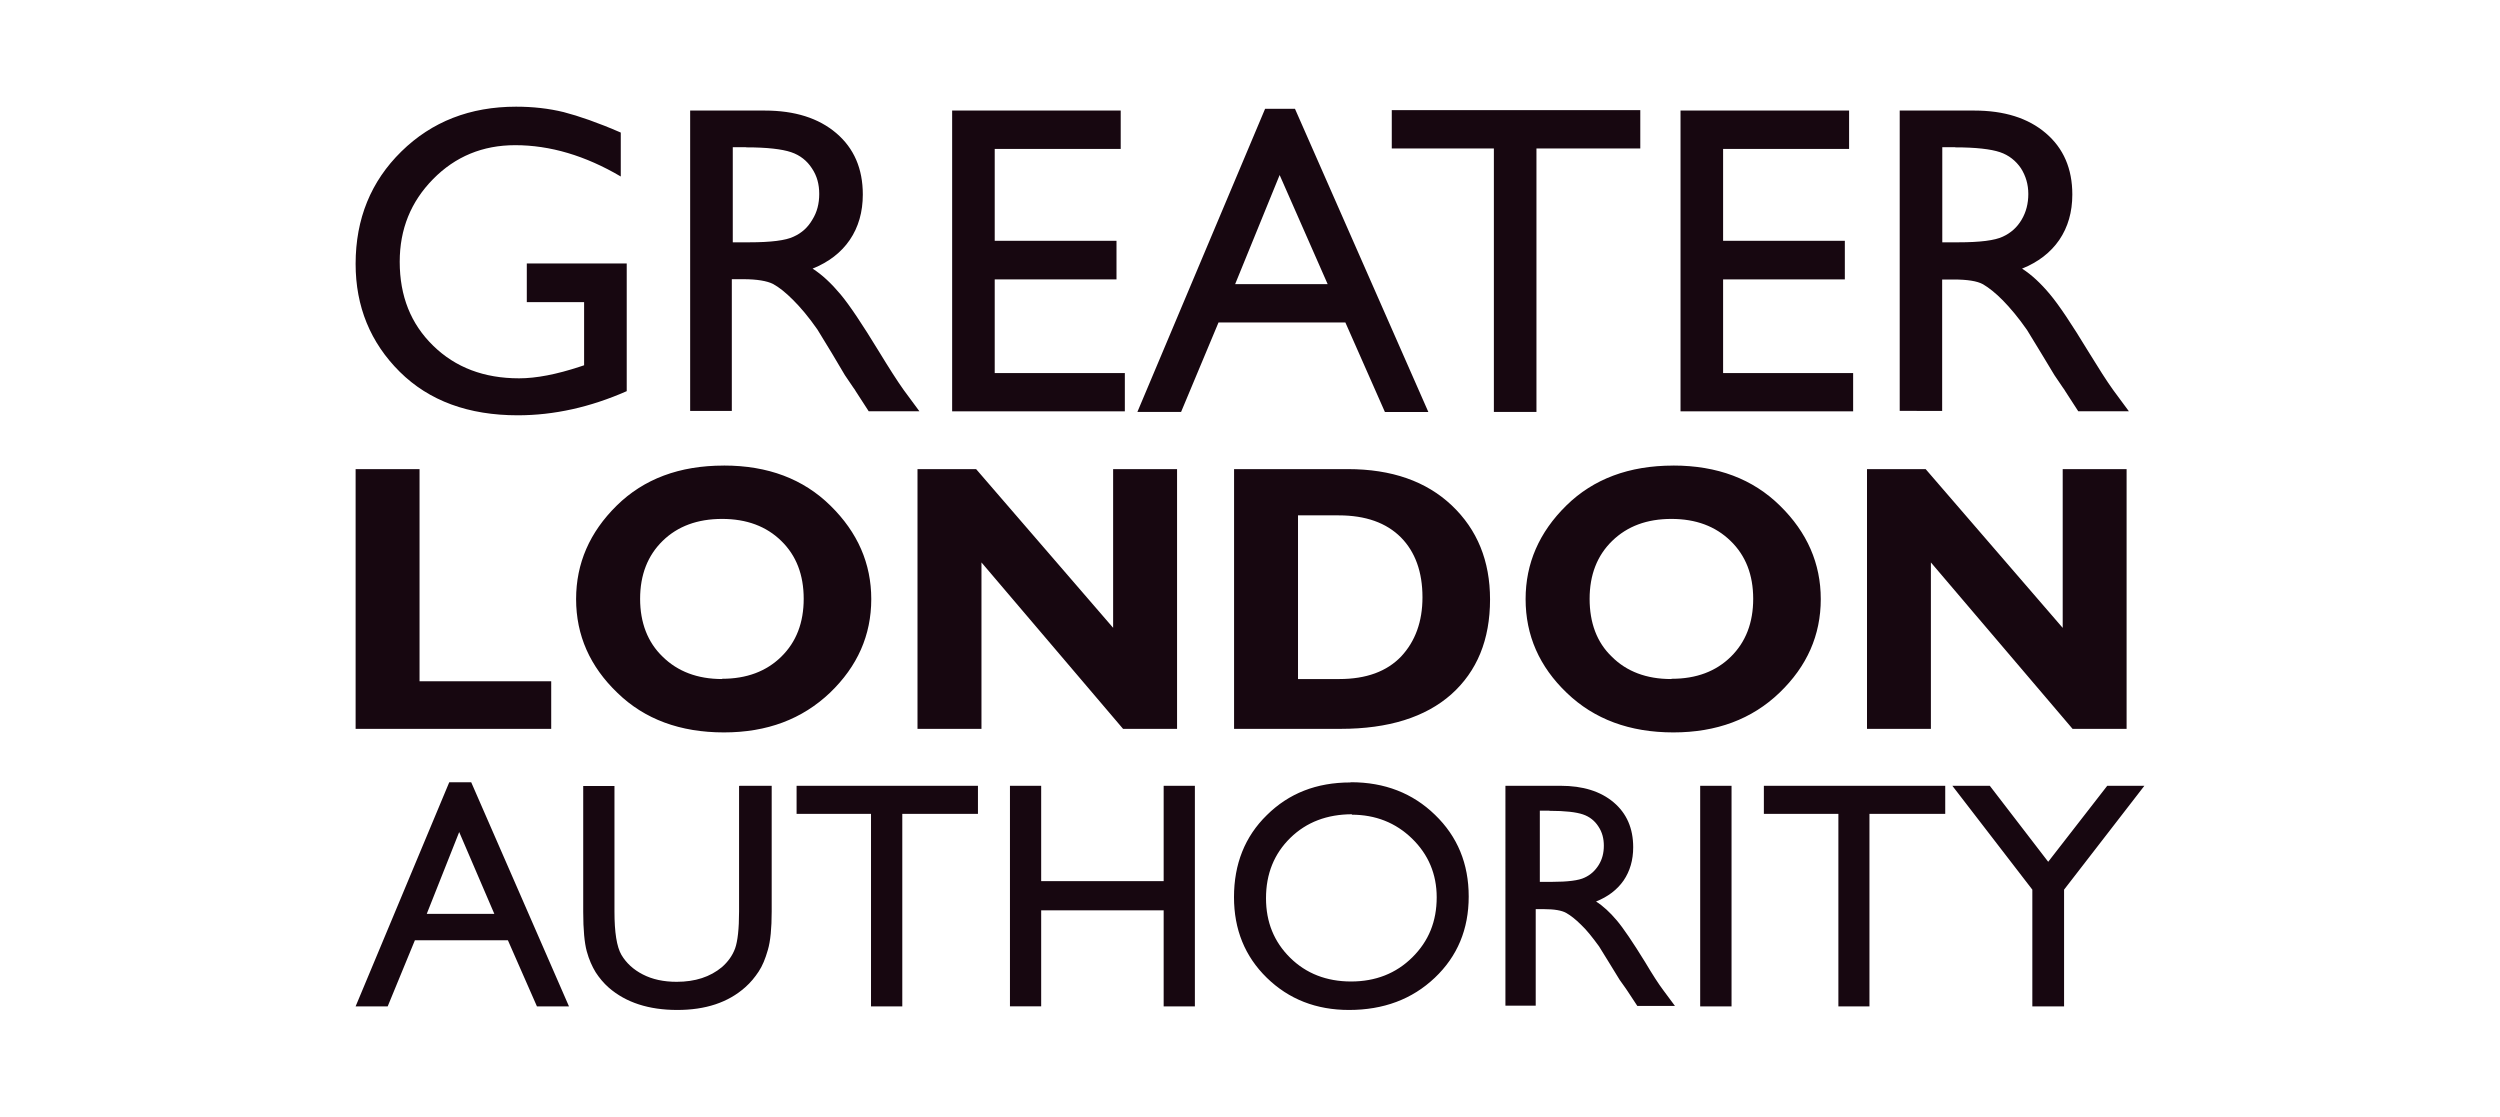
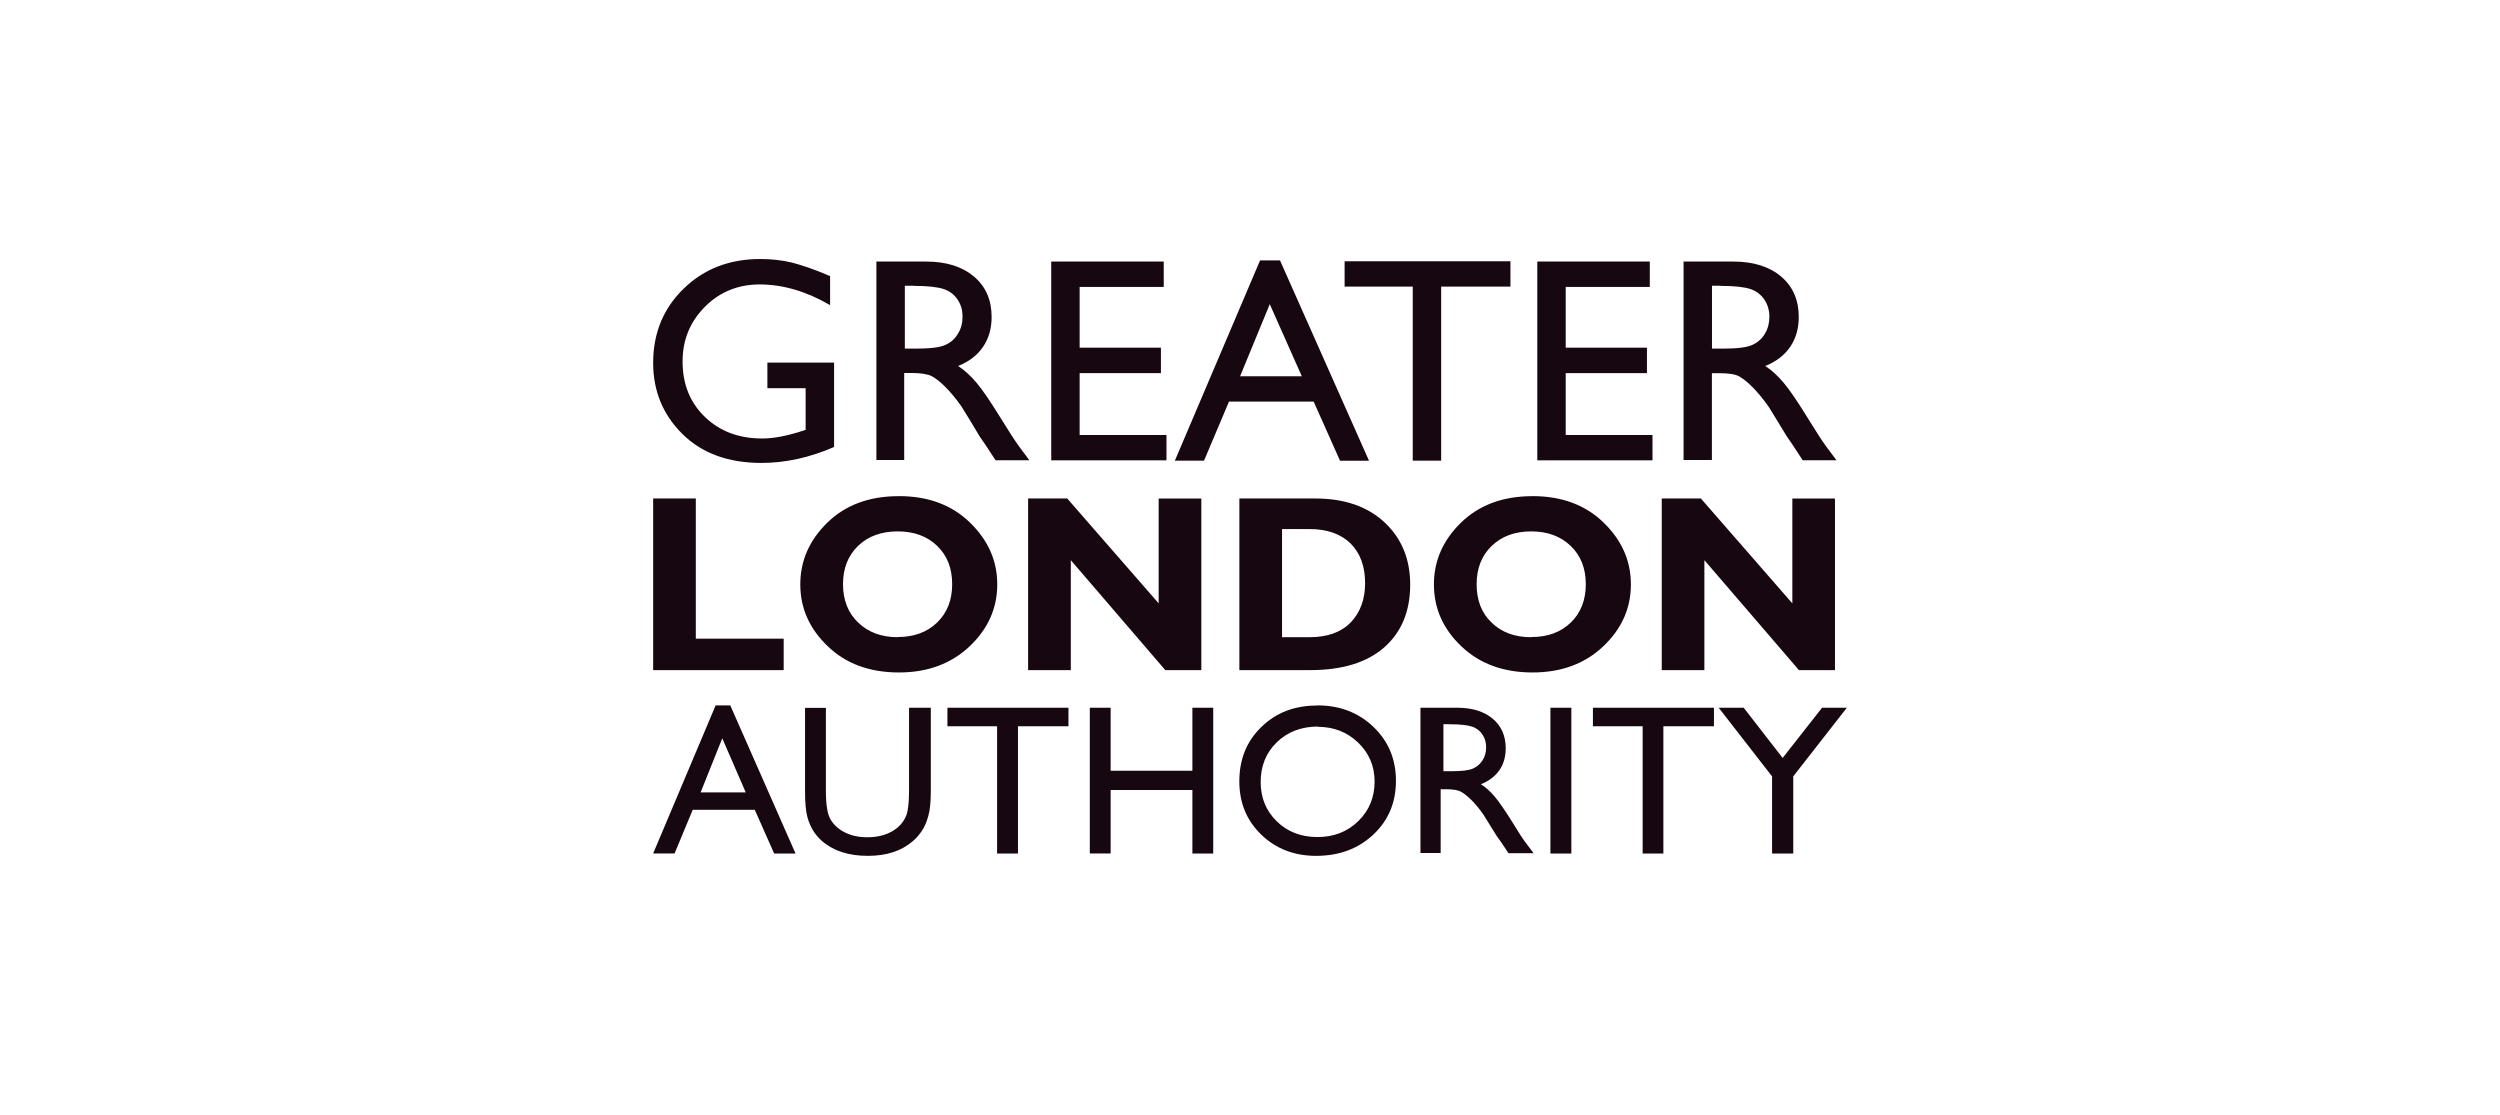
- <svg xmlns="http://www.w3.org/2000/svg" width="703px" height="314px" viewBox="0 0 703 314" version="1.1">
-   <g id="Artboard" stroke="none" stroke-width="1" fill="none" fill-rule="evenodd">
-     <path d="M379.87,219.963 C389.351,219.963 397.237,223.026 403.528,229.134 C409.855,235.243 413,242.891 413,252.108 C413,261.297 409.828,268.919 403.456,274.955 C397.094,280.991 389.029,284 379.35,284 C370.12,284 362.413,280.982 356.23,274.955 C350.047,268.919 347,261.351 347,252.279 C347,242.999 350.047,235.252 356.23,229.215 C362.413,223.089 370.21,220.026 379.709,220.026 L379.87,219.963 Z M217,220.964 L217,256.295 C217,261.056 216.641,264.686 215.924,267.111 C215.206,269.627 214.399,271.603 213.323,273.22 C212.247,274.837 211.081,276.274 209.557,277.622 C204.714,281.934 198.347,284 190.455,284 C182.474,284 176.017,281.934 171.174,277.712 C169.739,276.454 168.484,274.927 167.497,273.4 C166.511,271.783 165.614,269.806 164.986,267.471 C164.359,265.135 164,261.452 164,256.421 L164,221.017 L172.788,221.017 L172.788,256.322 C172.788,262.161 173.416,266.231 174.761,268.54 C176.107,270.785 178.08,272.645 180.77,274.019 C183.46,275.403 186.599,276.086 190.276,276.086 C195.477,276.086 199.692,274.711 203.01,271.953 C204.714,270.453 205.97,268.719 206.714,266.689 C207.431,264.659 207.826,261.209 207.826,256.304 L207.826,221 L208.176,220.964 L217,220.964 Z M559.532,220.964 L575.955,242.335 L592.557,220.964 L603,220.964 L580.418,250.169 L580.418,282.999 L571.493,282.999 L571.493,250.169 L549,220.964 L559.532,220.964 Z M547,220.973 L547,228.858 L525.691,228.858 L525.691,282.999 L516.953,282.999 L516.953,228.858 L496,228.858 L496,220.973 L547,220.973 Z M486.91,220.964 L486.91,282.999 L478.09,282.999 L478.09,220.964 L486.91,220.964 Z M336,220.964 L336,282.999 L327.221,282.999 L327.221,255.983 L292.779,255.983 L292.779,282.982 L284,282.982 L284,220.973 L292.779,220.973 L292.779,247.783 L327.221,247.783 L327.221,220.964 L336,220.964 Z M275,220.964 L275,228.858 L253.725,228.858 L253.725,282.999 L244.927,282.999 L244.927,228.858 L224,228.858 L224,220.964 L275,220.964 Z M126.332,219.963 L126.341,219.972 L132.503,219.972 L160,282.999 L150.99,282.999 L142.821,264.399 L116.668,264.399 L109.019,282.99 L100,282.99 L126.332,219.963 Z M438.834,220.964 C445.11,220.964 450.075,222.513 453.755,225.62 C457.427,228.727 459.253,232.927 459.253,238.246 C459.253,241.845 458.349,244.961 456.558,247.594 C454.75,250.191 452.173,252.161 448.809,253.504 C450.798,254.757 452.715,256.548 454.614,258.787 C456.513,261.025 459.163,264.965 462.59,270.517 C464.67,274.009 466.388,276.696 467.745,278.486 L471,282.874 L460.42,282.874 L457.707,278.755 C457.616,278.576 457.436,278.307 457.164,277.949 L455.446,275.531 L452.643,270.965 L449.659,266.129 C447.76,263.533 446.132,261.473 444.595,260.04 C443.057,258.518 441.701,257.444 440.435,256.727 C439.169,256.011 437.089,255.653 434.195,255.653 L431.844,255.653 L431.844,282.793 L423.325,282.793 L423.326,220.964 L438.834,220.964 Z M380.253,228.968 C373.179,228.968 367.377,231.184 362.839,235.615 C358.283,240.082 356,245.71 356,252.589 C356,259.289 358.256,264.828 362.767,269.295 C367.278,273.762 373.053,275.995 379.91,275.995 C386.767,275.995 392.541,273.762 397.143,269.206 C401.744,264.65 404,259.111 404,252.321 C404,245.799 401.654,240.26 397.053,235.794 C392.451,231.327 386.767,229.093 380.09,229.093 L380.253,228.968 Z M129.126,233.971 L120,256.984 L138.982,256.984 L139,256.966 L129.126,233.971 Z M435.623,227.968 L433,227.968 L433,247.979 L436.347,247.979 C440.869,247.979 443.945,247.586 445.573,246.79 C447.291,246.012 448.558,244.822 449.553,243.239 C450.548,241.647 451,239.835 451,237.813 C451,235.8 450.548,234.016 449.462,232.396 C448.467,230.841 447.02,229.651 445.121,229.011 C443.221,228.37 440.146,228.004 435.804,228.004 L435.623,227.968 Z M203.595,130.912 C215.927,130.912 225.91,134.682 233.546,142.211 C241.182,149.709 245,158.475 245,168.465 C245,178.603 241.129,187.368 233.388,194.803 C225.561,202.227 215.726,205.955 203.563,205.955 C191.295,205.955 181.248,202.259 173.634,194.845 C165.913,187.453 162,178.666 162,168.465 C162,158.432 165.807,149.667 173.422,142.169 C181.037,134.671 191.084,130.922 203.458,130.922 L203.595,130.912 Z M470.553,130.912 C482.9,130.912 492.897,134.682 500.542,142.211 C508.188,149.709 512,158.475 512,168.465 C512,178.603 508.135,187.368 500.383,194.803 C492.653,202.227 482.699,205.955 470.553,205.955 C458.29,205.955 448.294,202.259 440.585,194.845 C432.855,187.453 429,178.666 429,168.465 C429,158.432 432.812,149.667 440.437,142.169 C448.061,134.671 458.121,130.922 470.511,130.922 L470.553,130.912 Z M541.491,131.912 L580.032,176.56 L580.032,131.923 L598,131.923 L598,204.954 L582.807,204.954 L542.968,158.157 L542.968,204.954 L525,204.954 L525,131.912 L541.491,131.912 Z M378.976,131.912 C391.312,131.912 401.053,135.317 408.253,142.137 C415.421,148.937 419,157.739 419,168.554 C419,179.876 415.358,188.763 408.094,195.256 C400.82,201.686 390.444,204.954 376.965,204.954 L347.021,204.954 L347.021,131.923 L347,131.912 L378.976,131.912 Z M274.481,131.912 L313.011,176.539 L313.011,131.923 L330.989,131.923 L330.989,204.954 L315.805,204.954 L275.989,158.157 L275.989,204.954 L258,204.954 L258,131.912 L274.481,131.912 Z M117.975,131.912 L117.975,191.569 L155,191.569 L155,204.954 L100,204.954 L100,131.912 L117.975,131.912 Z M470,145.92 C463.111,145.92 457.599,147.973 453.359,152.09 C449.12,156.206 447,161.642 447,168.396 C447,175.097 449.014,180.628 453.253,184.67 C457.387,188.819 463.005,190.946 469.894,190.946 L470.148,190.872 C476.995,190.872 482.528,188.798 486.725,184.66 C490.912,180.533 493,175.108 493,168.385 C493,161.642 490.88,156.206 486.641,152.111 C482.401,147.984 476.889,145.92 470,145.92 Z M376.422,144.92 L365,144.92 L365,190.946 L376.632,190.946 C384.208,190.946 389.982,188.799 393.996,184.61 C397.999,180.317 400,174.766 400,167.959 C400,160.838 397.967,155.183 393.922,151.098 C389.835,147.014 384.04,144.92 376.422,144.92 Z M203.059,145.92 C196.139,145.92 190.561,147.973 186.345,152.09 C182.129,156.206 180,161.642 180,168.396 C180,175.097 182.129,180.628 186.345,184.67 C190.561,188.819 196.139,190.946 203.059,190.946 L203.059,190.872 C209.936,190.872 215.493,188.798 219.698,184.66 C223.913,180.533 226,175.108 226,168.385 C226,161.642 223.913,156.206 219.698,152.111 C215.493,147.984 209.936,145.92 203.059,145.92 Z M145.118,30 C149.834,30 154.281,30.489 158.52,31.529 C162.76,32.63 168.099,34.464 174.561,37.278 L174.561,49.631 C164.592,43.76 154.684,40.825 144.874,40.825 C135.735,40.825 128.038,44.005 121.783,50.365 C115.528,56.725 112.4,64.431 112.4,73.605 C112.4,83.267 115.528,91.095 121.808,97.211 C128.063,103.327 136.102,106.385 145.973,106.385 C150.762,106.385 156.48,105.284 163.151,103.082 L164.25,102.715 L164.25,84.968 L148.136,84.968 L148.136,74.082 L176.235,74.082 L176.235,109.993 C165.973,114.518 155.747,116.781 145.607,116.781 C131.765,116.781 120.684,112.745 112.413,104.55 C104.154,96.343 100,86.191 100,74.204 C100,61.532 104.3,51.001 112.865,42.598 C121.441,34.183 132.204,30 145.118,30 Z M364.147,30.599 L401.654,115.852 L389.437,115.852 L378.319,90.68 L342.645,90.68 L332.126,115.827 L319.836,115.827 L355.743,30.599 L364.147,30.599 Z M391.367,30.954 L391.416,30.966 L461.25,30.966 L461.25,41.754 L432.051,41.754 L432.051,115.827 L420.078,115.827 L420.078,41.754 L391.367,41.754 L391.367,30.954 Z M315.144,31.089 L315.144,41.877 L279.715,41.877 L279.715,67.721 L313.959,67.721 L313.959,78.571 L279.715,78.571 L279.715,104.905 L316.305,104.905 L316.305,115.668 L267.742,115.668 L267.742,31.089 L315.144,31.089 Z M519.965,31.089 L519.965,41.877 L484.536,41.877 L484.536,67.721 L518.768,67.721 L518.768,78.571 L484.536,78.571 L484.536,104.905 L521.102,104.905 L521.102,115.668 L472.563,115.668 L472.563,31.089 L519.965,31.089 Z M215.037,31.089 C223.491,31.089 230.186,33.205 235.171,37.449 C240.143,41.693 242.623,47.43 242.623,54.695 C242.623,59.612 241.402,63.869 238.958,67.465 C236.539,71.012 233.045,73.702 228.5,75.537 C231.188,77.25 233.778,79.696 236.344,82.754 C238.909,85.811 242.489,91.193 247.119,98.777 C250.027,103.547 252.373,107.216 254.12,109.663 L258.542,115.656 L244.285,115.656 L240.644,110.029 C240.522,109.785 240.278,109.418 239.911,108.929 L237.59,105.504 L233.888,99.266 L229.856,92.661 C227.413,89.138 225.092,86.423 223.015,84.344 C220.938,82.264 219.105,80.797 217.395,79.855 C215.684,78.999 212.874,78.509 208.965,78.509 L205.788,78.509 L205.788,115.546 L194.072,115.546 L194.072,31.089 L215.037,31.089 Z M555.151,31.089 C563.605,31.089 570.325,33.205 575.285,37.449 C580.257,41.693 582.737,47.43 582.737,54.695 C582.737,59.612 581.515,63.869 579.072,67.465 C576.629,71.012 573.159,73.702 568.602,75.537 C571.29,77.25 573.892,79.696 576.445,82.754 C579.011,85.811 582.591,91.193 587.196,98.777 C590.129,103.547 592.45,107.216 594.221,109.663 L598.644,115.656 L584.411,115.656 L580.77,110.029 C580.648,109.785 580.404,109.418 580.037,108.929 L577.716,105.504 L574.026,99.388 L569.995,92.783 C567.527,89.236 565.23,86.545 563.202,84.466 C561.149,82.387 559.292,80.919 557.631,79.94 C555.957,79.011 553.172,78.595 549.262,78.595 L546.134,78.595 L546.134,115.546 L534.198,115.545 L534.198,31.089 L555.151,31.089 Z M359.835,49.215 L347.324,79.892 L373.335,79.892 L359.835,49.215 Z M209.649,41.387 L206.057,41.387 L206.057,68.137 L210.7,68.137 C216.808,68.137 220.962,67.611 223.161,66.547 C225.483,65.508 227.193,63.917 228.415,61.801 C229.759,59.673 230.369,57.251 230.369,54.548 C230.369,51.857 229.759,49.472 228.293,47.307 C226.949,45.228 224.994,43.638 222.428,42.782 C219.863,41.926 215.709,41.436 209.845,41.436 L209.649,41.387 Z M549.763,41.387 L546.171,41.387 L546.171,68.137 L550.728,68.137 C556.8,68.137 560.954,67.611 563.19,66.547 C565.462,65.508 567.221,63.917 568.467,61.801 C569.738,59.673 570.361,57.251 570.361,54.548 C570.361,51.857 569.653,49.472 568.284,47.307 C566.867,45.228 564.912,43.638 562.371,42.782 C559.806,41.926 555.627,41.436 549.763,41.436 L549.763,41.387 Z" id="Combined-Shape" fill="#170710" fill-rule="nonzero" />
-   </g>
+ <svg xmlns="http://www.w3.org/2000/svg" width="222" height="99" viewBox="0 0 222 99" fill="none">
+   <path d="M116.979 62.638C118.977 62.638 120.638 63.277 121.964 64.552C123.297 65.826 123.96 67.422 123.96 69.345C123.96 71.263 123.292 72.853 121.949 74.113C120.608 75.372 118.909 76 116.869 76C114.924 76 113.3 75.37 111.997 74.113C110.694 72.853 110.052 71.274 110.052 69.381C110.052 67.445 110.694 65.828 111.997 64.569C113.3 63.29 114.943 62.651 116.945 62.651L116.979 62.638ZM82.656 62.847V70.219C82.656 71.213 82.581 71.97 82.429 72.476C82.278 73.001 82.108 73.413 81.881 73.751C81.654 74.088 81.409 74.388 81.088 74.669C80.067 75.569 78.725 76 77.062 76C75.38 76 74.019 75.569 72.999 74.688C72.697 74.425 72.432 74.107 72.224 73.788C72.016 73.451 71.827 73.038 71.695 72.551C71.563 72.064 71.487 71.295 71.487 70.245V62.858H73.339V70.225C73.339 71.443 73.471 72.292 73.755 72.774C74.038 73.243 74.454 73.631 75.021 73.917C75.588 74.206 76.249 74.349 77.024 74.349C78.12 74.349 79.009 74.062 79.708 73.486C80.067 73.173 80.332 72.811 80.488 72.388C80.64 71.964 80.723 71.244 80.723 70.221V62.854L80.796 62.847H82.656ZM154.84 62.847L158.301 67.306L161.799 62.847H164L159.241 68.941V75.791H157.36V68.941L152.62 62.847H154.84ZM152.199 62.849V64.494H147.708V75.791H145.867V64.494H141.451V62.849H152.199ZM139.536 62.847V75.791H137.677V62.847H139.536ZM107.734 62.847V75.791H105.884V70.154H98.625V75.787H96.775V62.849H98.625V68.443H105.884V62.847H107.734ZM94.879 62.847V64.494H90.395V75.791H88.541V64.494H84.131V62.847H94.879ZM63.549 62.638L63.551 62.64H64.85L70.644 75.791H68.745L67.024 71.91H61.513L59.901 75.789H58L63.549 62.638ZM129.404 62.847C130.727 62.847 131.773 63.17 132.549 63.818C133.322 64.467 133.707 65.343 133.707 66.453C133.707 67.204 133.517 67.854 133.14 68.403C132.758 68.945 132.215 69.356 131.506 69.637C131.926 69.898 132.33 70.272 132.73 70.739C133.13 71.206 133.688 72.028 134.411 73.187C134.849 73.915 135.211 74.476 135.497 74.85L136.183 75.765H133.953L133.382 74.906C133.363 74.868 133.324 74.812 133.267 74.737L132.905 74.233L132.314 73.28L131.686 72.271C131.285 71.729 130.942 71.299 130.618 71.001C130.294 70.683 130.009 70.459 129.742 70.309C129.475 70.16 129.037 70.085 128.427 70.085H127.931V75.748L126.136 75.748L126.136 62.847H129.404ZM117.059 64.517C115.569 64.517 114.346 64.979 113.39 65.904C112.429 66.836 111.948 68.01 111.948 69.446C111.948 70.844 112.424 72 113.374 72.932C114.325 73.864 115.542 74.33 116.987 74.33C118.432 74.33 119.649 73.864 120.619 72.913C121.588 71.962 122.064 70.806 122.064 69.39C122.064 68.029 121.569 66.873 120.6 65.941C119.63 65.009 118.432 64.543 117.025 64.543L117.059 64.517ZM64.138 65.561L62.215 70.363H66.215L66.219 70.359L64.138 65.561ZM128.728 64.308H128.175V68.484H128.88C129.833 68.484 130.481 68.402 130.825 68.236C131.187 68.073 131.454 67.825 131.663 67.495C131.873 67.163 131.968 66.785 131.968 66.363C131.968 65.943 131.873 65.57 131.644 65.232C131.434 64.908 131.129 64.659 130.729 64.526C130.329 64.392 129.681 64.316 128.766 64.316L128.728 64.308ZM79.831 44.056C82.43 44.056 84.534 44.843 86.143 46.414C87.752 47.979 88.557 49.808 88.557 51.892C88.557 54.008 87.741 55.837 86.109 57.388C84.46 58.937 82.388 59.715 79.825 59.715C77.239 59.715 75.122 58.944 73.517 57.397C71.89 55.854 71.066 54.021 71.066 51.892C71.066 49.799 71.868 47.97 73.473 46.405C75.077 44.841 77.195 44.059 79.802 44.059L79.831 44.056ZM136.089 44.056C138.691 44.056 140.797 44.843 142.409 46.414C144.02 47.979 144.823 49.808 144.823 51.892C144.823 54.008 144.009 55.837 142.375 57.388C140.746 58.937 138.648 59.715 136.089 59.715C133.505 59.715 131.398 58.944 129.773 57.397C128.144 55.854 127.332 54.021 127.332 51.892C127.332 49.799 128.135 47.97 129.742 46.405C131.349 44.841 133.469 44.059 136.08 44.059L136.089 44.056ZM151.038 44.265L159.16 53.581V44.267H162.946V59.506H159.745L151.349 49.741V59.506H147.563V44.265H151.038ZM116.79 44.265C119.39 44.265 121.443 44.976 122.96 46.399C124.47 47.818 125.225 49.654 125.225 51.911C125.225 54.273 124.457 56.128 122.926 57.483C121.393 58.824 119.207 59.506 116.366 59.506H110.056V44.267L110.052 44.265H116.79ZM94.769 44.265L102.889 53.577V44.267L106.678 44.267L106.678 59.506H103.478L95.087 49.741V59.506H91.296V44.265H94.769ZM61.788 44.265V56.713H69.591V59.506H58V44.265H61.788ZM135.972 47.188C134.52 47.188 133.359 47.617 132.465 48.475C131.572 49.334 131.125 50.468 131.125 51.878C131.125 53.276 131.55 54.43 132.443 55.274C133.314 56.139 134.498 56.583 135.95 56.583L136.003 56.568C137.446 56.568 138.612 56.135 139.497 55.272C140.379 54.41 140.819 53.278 140.819 51.876C140.819 50.468 140.372 49.334 139.479 48.48C138.585 47.619 137.424 47.188 135.972 47.188ZM116.252 46.979H113.845V56.583H116.296C117.893 56.583 119.11 56.135 119.955 55.261C120.799 54.365 121.221 53.207 121.221 51.787C121.221 50.301 120.792 49.121 119.94 48.269C119.079 47.416 117.857 46.979 116.252 46.979ZM79.718 47.188C78.26 47.188 77.084 47.617 76.196 48.475C75.308 49.334 74.859 50.468 74.859 51.878C74.859 53.276 75.308 54.43 76.196 55.274C77.084 56.139 78.26 56.583 79.718 56.583V56.568C81.167 56.568 82.338 56.135 83.225 55.272C84.113 54.41 84.553 53.278 84.553 51.876C84.553 50.468 84.113 49.334 83.225 48.48C82.338 47.619 81.167 47.188 79.718 47.188ZM67.508 23C68.502 23 69.439 23.102 70.332 23.319C71.226 23.549 72.351 23.932 73.713 24.519V27.096C71.612 25.871 69.524 25.259 67.457 25.259C65.531 25.259 63.909 25.922 62.59 27.249C61.272 28.577 60.613 30.184 60.613 32.099C60.613 34.115 61.272 35.748 62.596 37.024C63.914 38.3 65.608 38.938 67.688 38.938C68.697 38.938 69.902 38.709 71.308 38.249L71.54 38.173V34.47H68.144V32.198H74.066V39.691C71.903 40.636 69.748 41.108 67.611 41.108C64.694 41.108 62.359 40.266 60.616 38.556C58.875 36.843 58 34.725 58 32.224C58 29.58 58.906 27.382 60.711 25.629C62.518 23.873 64.787 23 67.508 23ZM113.665 23.125L121.569 40.914H118.995L116.652 35.661H109.134L106.917 40.909H104.327L111.894 23.125L113.665 23.125ZM119.401 23.199L119.412 23.202H134.128V25.453H127.975V40.909H125.452V25.453H119.401V23.199ZM103.339 23.227V25.478H95.872V30.871H103.089V33.135H95.872V38.63H103.583V40.876H93.349V23.227H103.339ZM146.502 23.227V25.478H139.035V30.871H146.249V33.135H139.035V38.63H146.741V40.876H136.512V23.227H146.502ZM82.242 23.227C84.024 23.227 85.435 23.669 86.485 24.554C87.533 25.44 88.056 26.637 88.056 28.153C88.056 29.179 87.798 30.067 87.283 30.817C86.774 31.558 86.037 32.119 85.08 32.502C85.646 32.859 86.192 33.37 86.733 34.008C87.273 34.646 88.028 35.769 89.003 37.351C89.616 38.346 90.11 39.112 90.478 39.623L91.41 40.873H88.406L87.639 39.699C87.613 39.648 87.561 39.572 87.484 39.469L86.995 38.755L86.215 37.453L85.365 36.075C84.85 35.34 84.361 34.773 83.924 34.339C83.486 33.906 83.1 33.599 82.739 33.403C82.379 33.224 81.787 33.122 80.963 33.122H80.293V40.85H77.824V23.227H82.242ZM153.916 23.227C155.698 23.227 157.114 23.669 158.159 24.554C159.207 25.44 159.73 26.637 159.73 28.153C159.73 29.179 159.472 30.067 158.958 30.817C158.443 31.558 157.711 32.119 156.751 32.502C157.318 32.859 157.866 33.37 158.404 34.008C158.945 34.646 159.699 35.769 160.67 37.351C161.288 38.346 161.777 39.112 162.15 39.623L163.082 40.873H160.083L159.315 39.699C159.29 39.648 159.238 39.572 159.161 39.469L158.672 38.755L157.894 37.479L157.045 36.1C156.525 35.36 156.041 34.799 155.613 34.365C155.181 33.931 154.789 33.625 154.439 33.421C154.086 33.227 153.499 33.14 152.676 33.14H152.016V40.85L149.501 40.85L149.501 23.227H153.916ZM112.756 27.009L110.12 33.41H115.601L112.756 27.009ZM81.107 25.376H80.35V30.958H81.328C82.616 30.958 83.491 30.848 83.954 30.626C84.444 30.409 84.804 30.077 85.061 29.636C85.345 29.192 85.474 28.686 85.474 28.122C85.474 27.561 85.345 27.063 85.036 26.611C84.753 26.177 84.341 25.846 83.8 25.667C83.259 25.488 82.384 25.386 81.148 25.386L81.107 25.376ZM152.781 25.376H152.024V30.958H152.984C154.264 30.958 155.139 30.848 155.611 30.626C156.089 30.409 156.46 30.077 156.723 29.636C156.991 29.192 157.122 28.686 157.122 28.122C157.122 27.561 156.973 27.063 156.684 26.611C156.386 26.177 155.974 25.846 155.438 25.667C154.897 25.488 154.017 25.386 152.781 25.386V25.376Z" fill="#170710" />
</svg>
